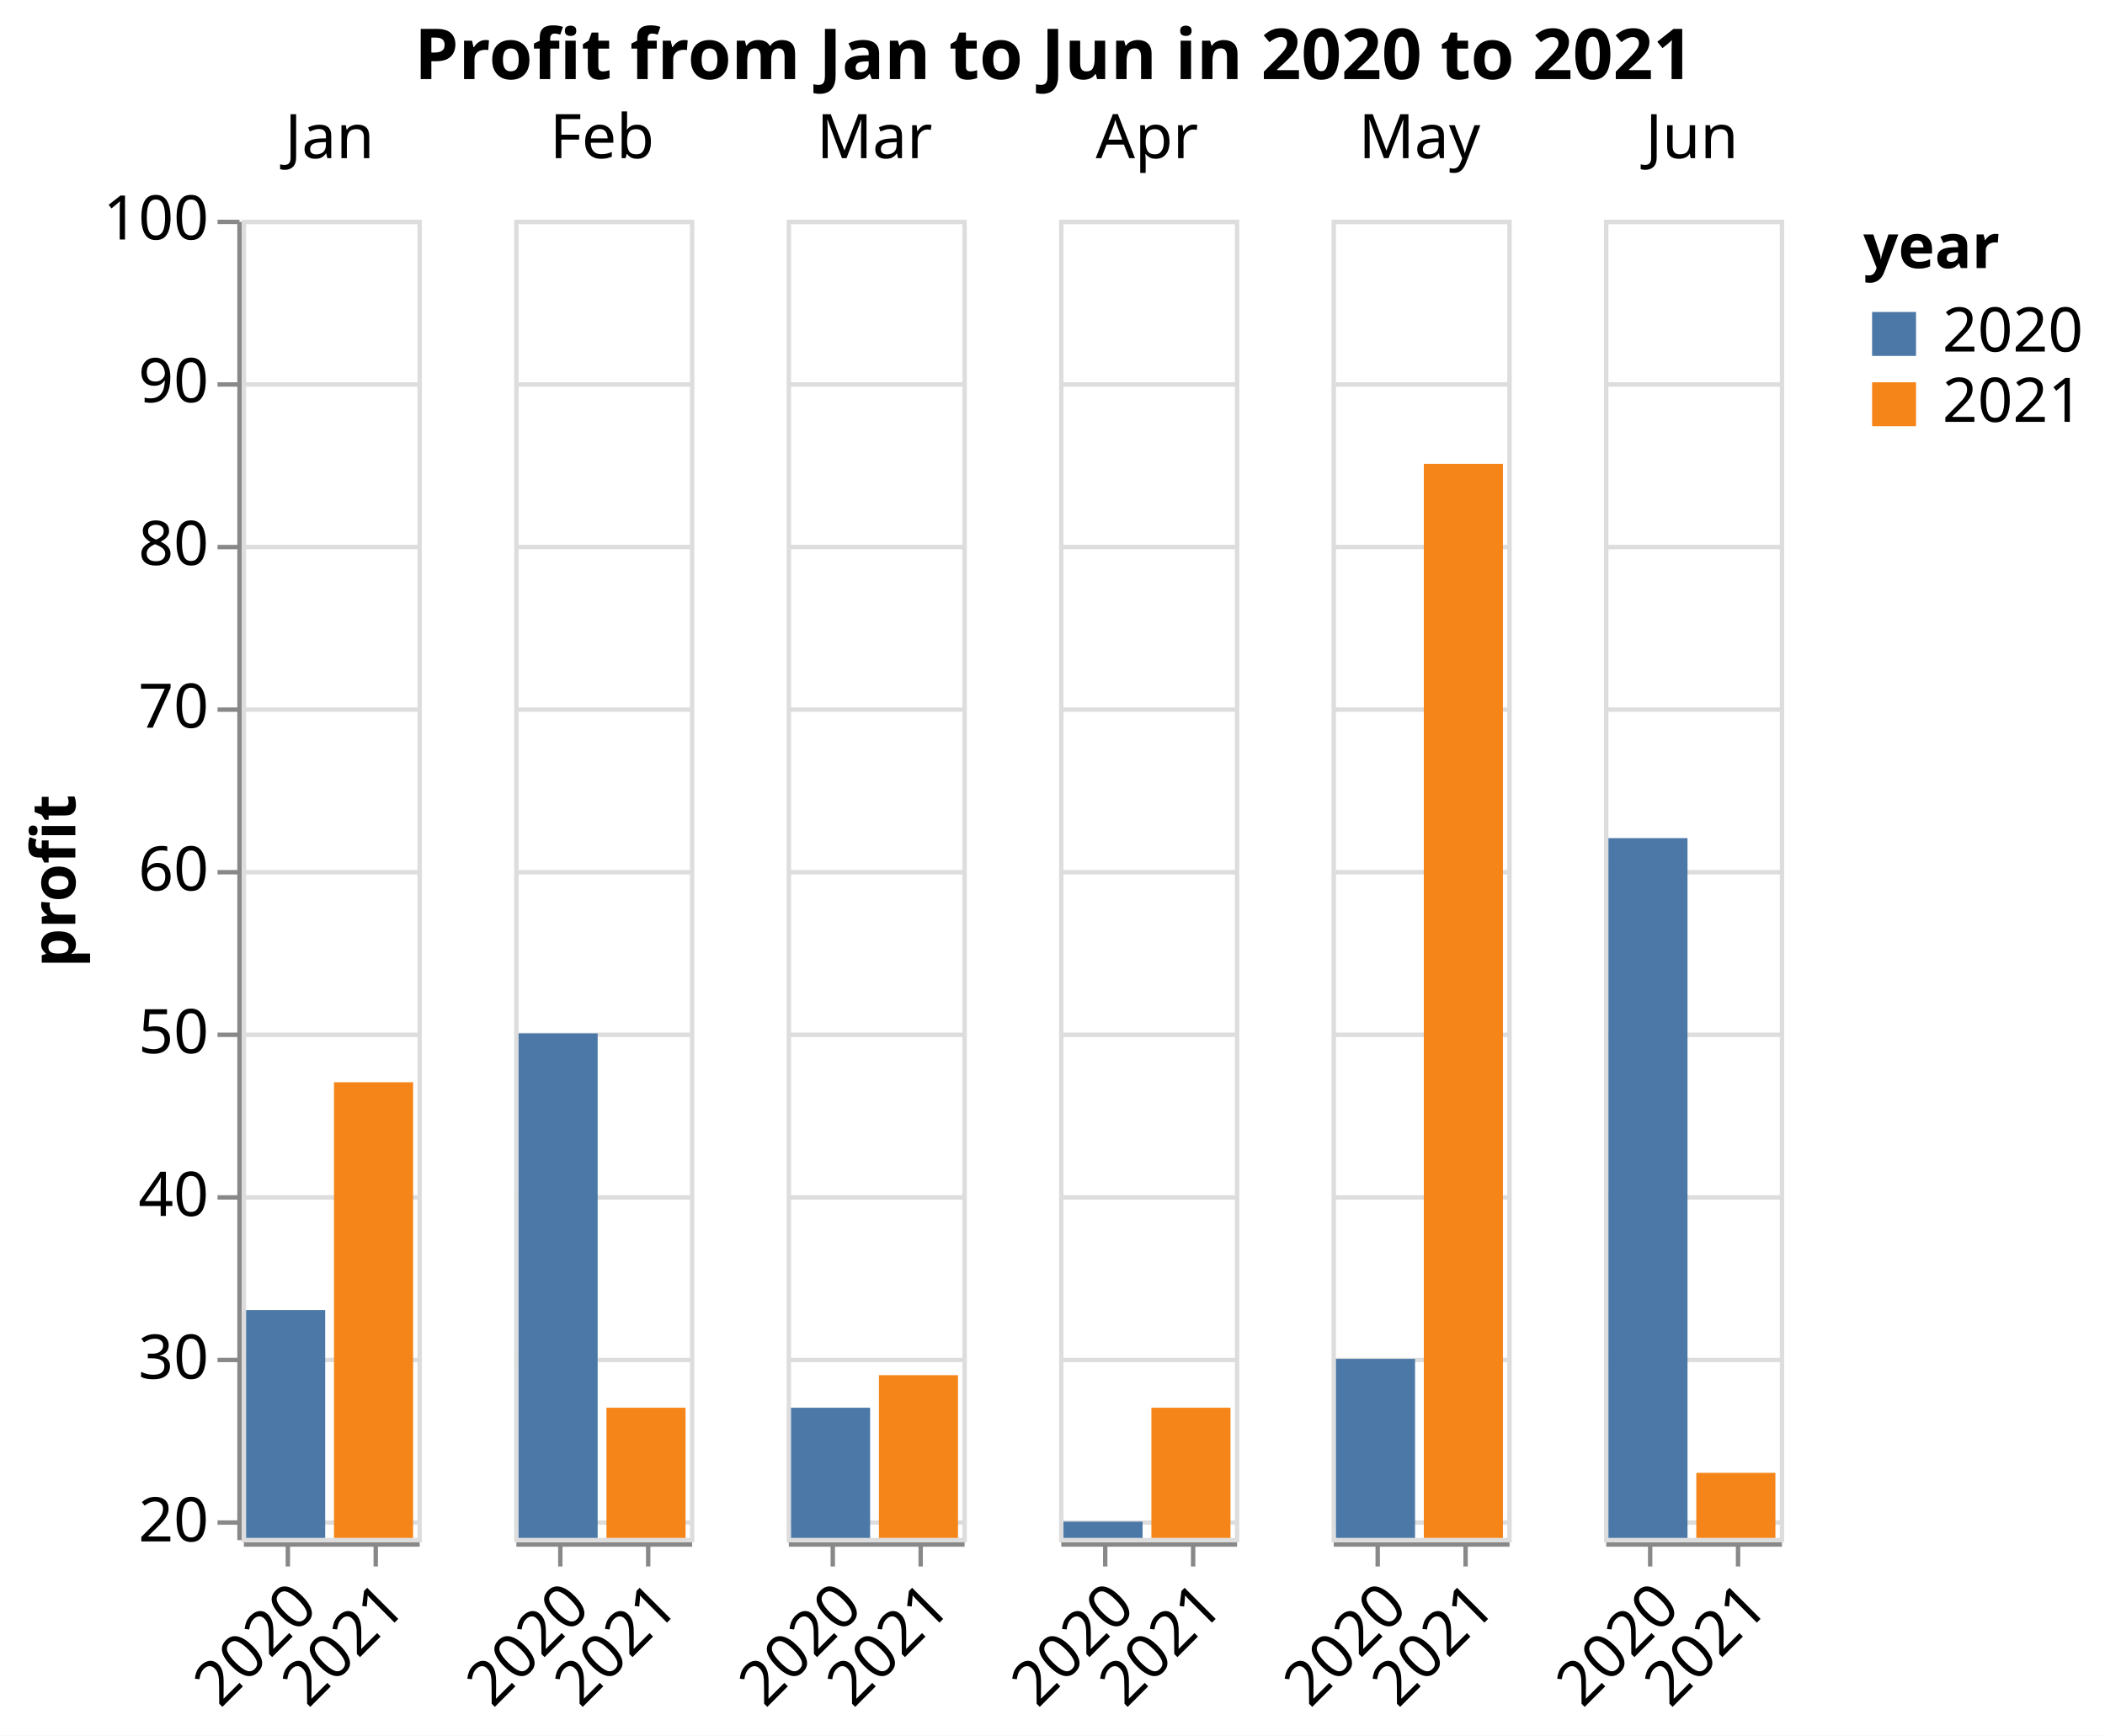
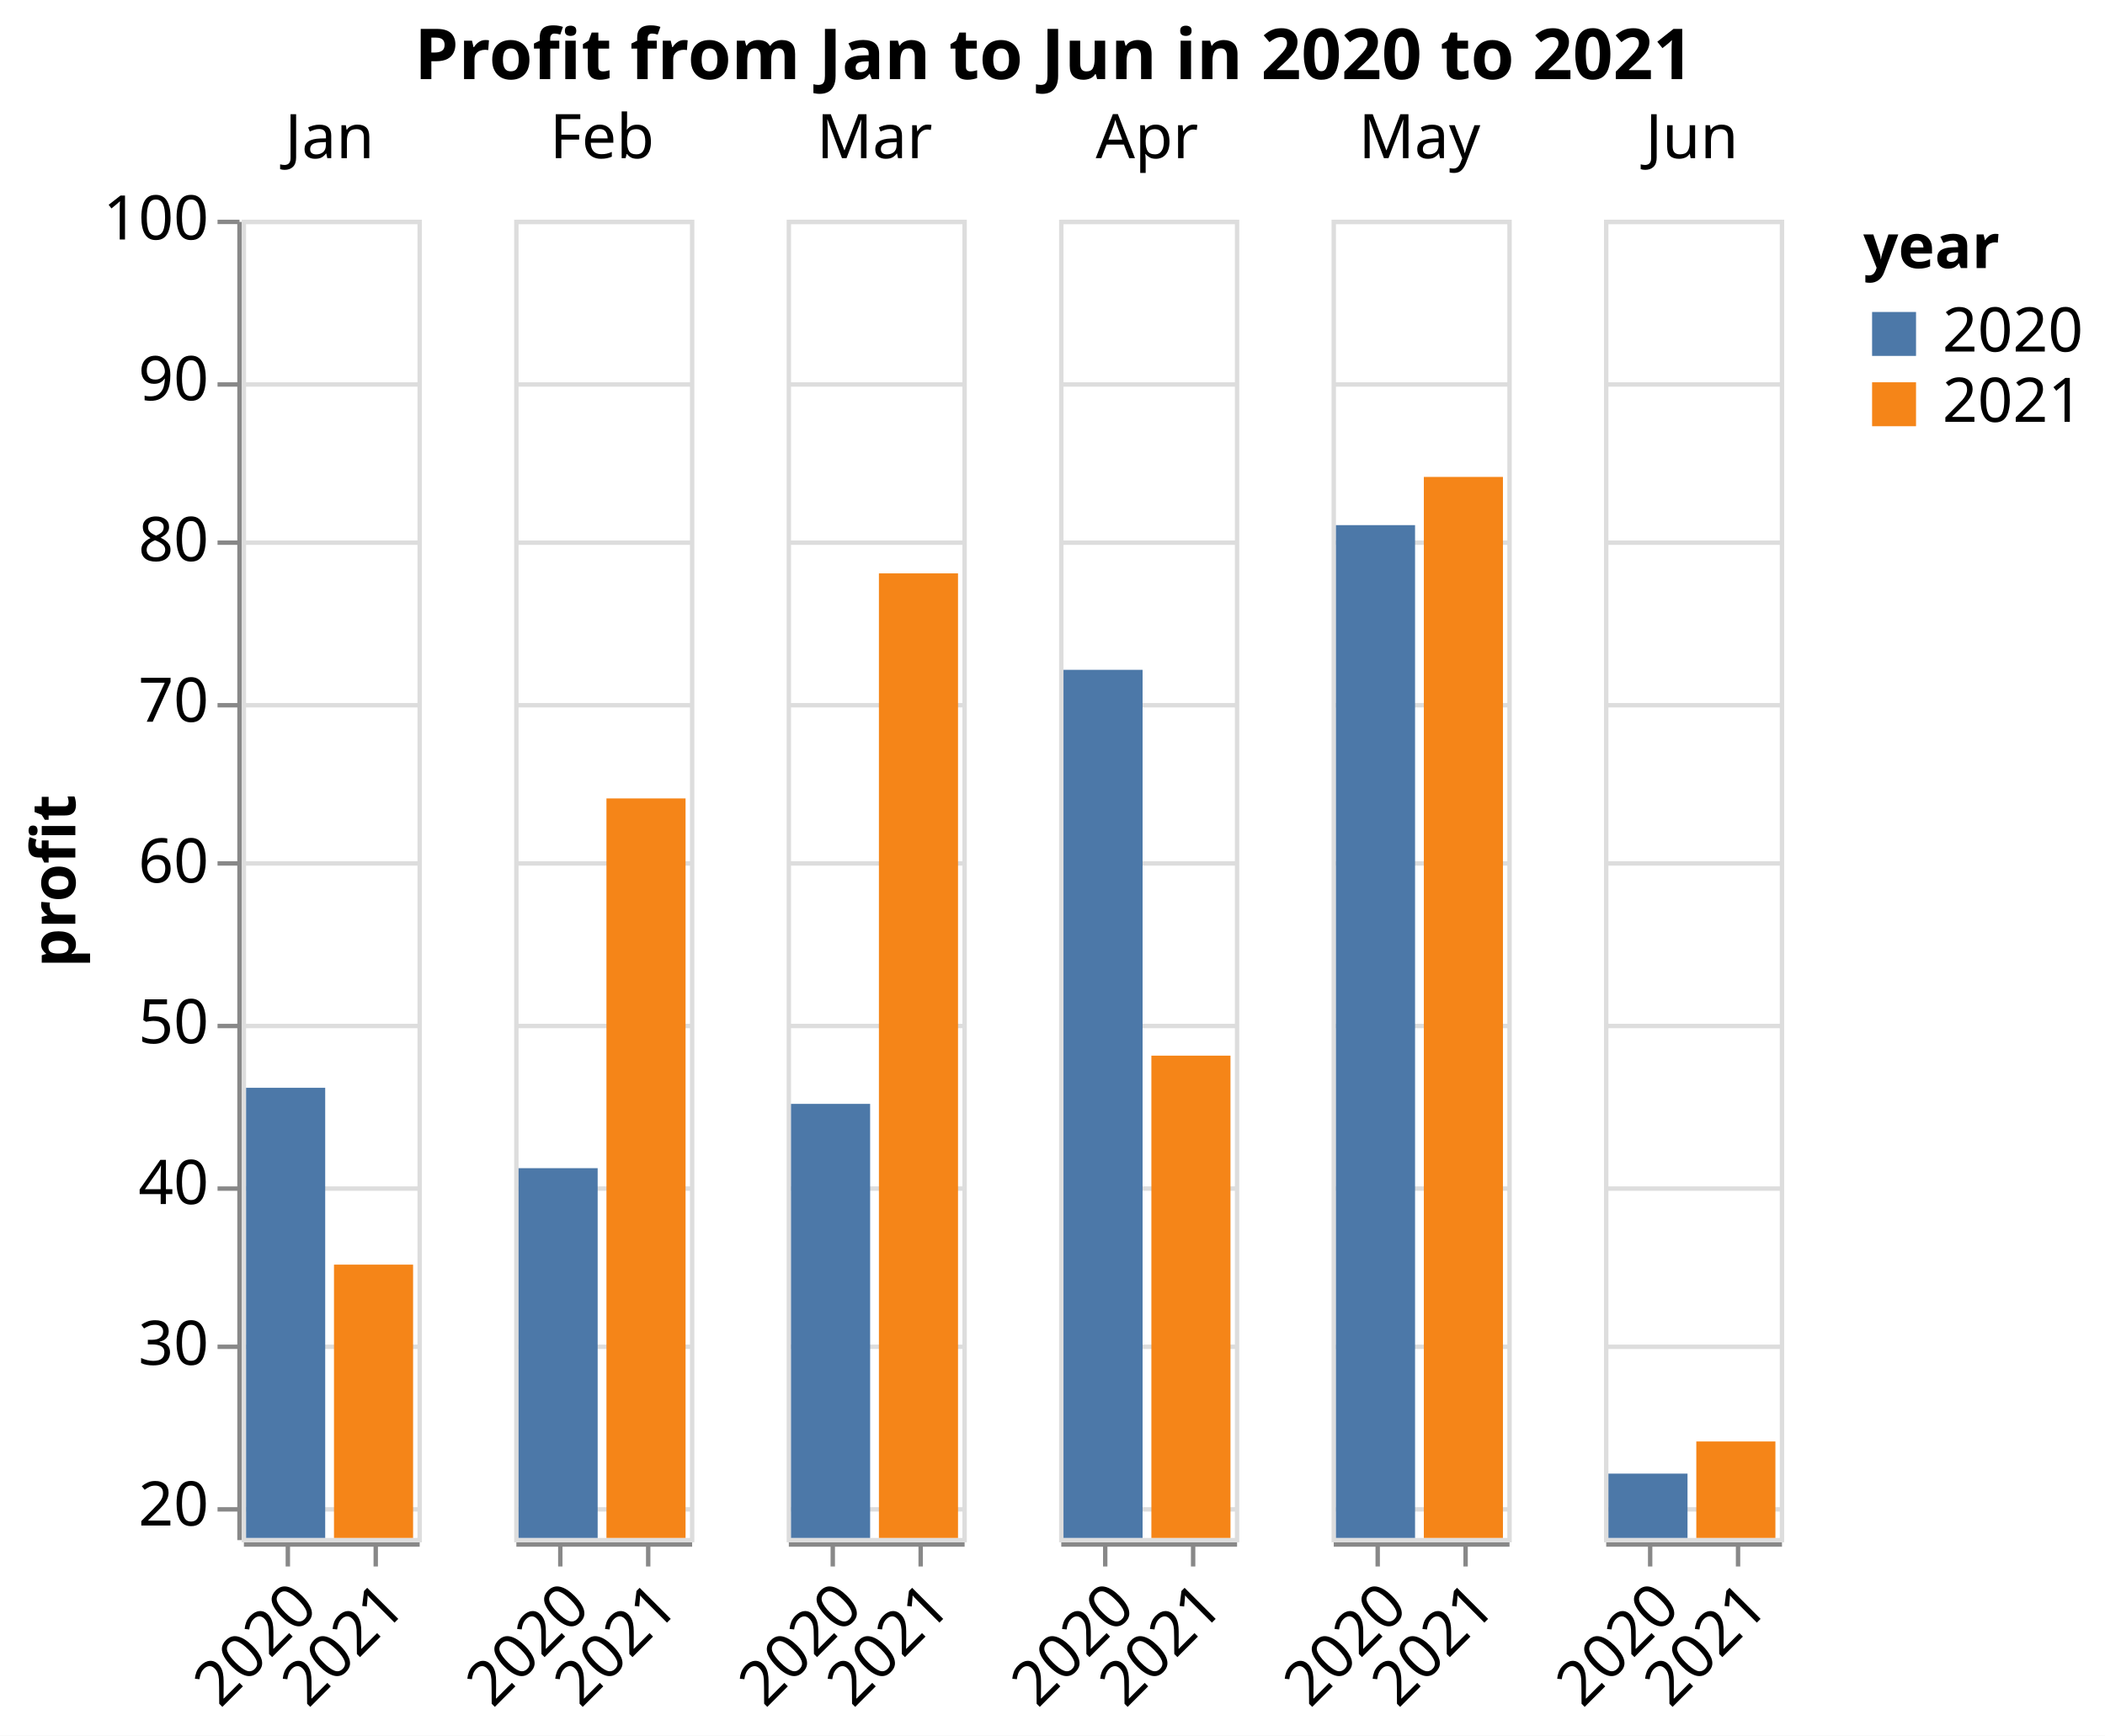
<svg xmlns="http://www.w3.org/2000/svg" version="1.1" class="marks" width="479" height="395" viewBox="0 0 479 395">
  <rect width="479" height="395" fill="white" />
  <g fill="none" stroke-miterlimit="10" transform="translate(55,50)">
    <g class="mark-group role-frame root" role="graphics-object" aria-roledescription="group mark container">
      <g transform="translate(0,0)">
        <path class="background" aria-hidden="true" d="M0,0h0v0h0Z" />
        <g>
          <g class="mark-group role-row-header row_header" role="graphics-object" aria-roledescription="group mark container">
            <g transform="translate(-1,0)">
              <path class="background" aria-hidden="true" d="M0,0h0v300h0Z" />
              <g>
-                 <g class="mark-group role-axis" role="graphics-symbol" aria-roledescription="axis" aria-label="Y-axis titled 'profit' for a linear scale with values from 19 to 100">
-                   <g transform="translate(0.5,0.5)">
-                     <path class="background" aria-hidden="true" d="M0,0h0v0h0Z" pointer-events="none" />
-                     <g>
-                       <g class="mark-rule role-axis-tick" pointer-events="none">
-                         <line transform="translate(0,296)" x2="-5" y2="0" stroke="#888" stroke-width="1" opacity="1" />
-                         <line transform="translate(0,259)" x2="-5" y2="0" stroke="#888" stroke-width="1" opacity="1" />
-                         <line transform="translate(0,222)" x2="-5" y2="0" stroke="#888" stroke-width="1" opacity="1" />
-                         <line transform="translate(0,185)" x2="-5" y2="0" stroke="#888" stroke-width="1" opacity="1" />
-                         <line transform="translate(0,148)" x2="-5" y2="0" stroke="#888" stroke-width="1" opacity="1" />
-                         <line transform="translate(0,111)" x2="-5" y2="0" stroke="#888" stroke-width="1" opacity="1" />
-                         <line transform="translate(0,74)" x2="-5" y2="0" stroke="#888" stroke-width="1" opacity="1" />
+                 <g class="mark-group role-axis" role="graphics-symbol" aria-roledescription="axis" aria-label="Y-axis titled 'profit' for a linear scale with values from 18 to 100">
+                   <g transform="translate(0.5,0.5)">
+                     <path class="background" aria-hidden="true" d="M0,0h0v0h0Z" pointer-events="none" />
+                     <g>
+                       <g class="mark-rule role-axis-tick" pointer-events="none">
+                         <line transform="translate(0,293)" x2="-5" y2="0" stroke="#888" stroke-width="1" opacity="1" />
+                         <line transform="translate(0,256)" x2="-5" y2="0" stroke="#888" stroke-width="1" opacity="1" />
+                         <line transform="translate(0,220)" x2="-5" y2="0" stroke="#888" stroke-width="1" opacity="1" />
+                         <line transform="translate(0,183)" x2="-5" y2="0" stroke="#888" stroke-width="1" opacity="1" />
+                         <line transform="translate(0,146)" x2="-5" y2="0" stroke="#888" stroke-width="1" opacity="1" />
+                         <line transform="translate(0,110)" x2="-5" y2="0" stroke="#888" stroke-width="1" opacity="1" />
+                         <line transform="translate(0,73)" x2="-5" y2="0" stroke="#888" stroke-width="1" opacity="1" />
                        <line transform="translate(0,37)" x2="-5" y2="0" stroke="#888" stroke-width="1" opacity="1" />
                        <line transform="translate(0,0)" x2="-5" y2="0" stroke="#888" stroke-width="1" opacity="1" />
                      </g>
                      <g class="mark-text role-axis-label" pointer-events="none">
-                         <text text-anchor="end" transform="translate(-7,300.2963)" font-family="sans-serif" font-size="14px" fill="#000" opacity="1">20</text>
-                         <text text-anchor="end" transform="translate(-7,263.2593)" font-family="sans-serif" font-size="14px" fill="#000" opacity="1">30</text>
-                         <text text-anchor="end" transform="translate(-7,226.2222)" font-family="sans-serif" font-size="14px" fill="#000" opacity="1">40</text>
-                         <text text-anchor="end" transform="translate(-7,189.1852)" font-family="sans-serif" font-size="14px" fill="#000" opacity="1">50</text>
-                         <text text-anchor="end" transform="translate(-7,152.1481)" font-family="sans-serif" font-size="14px" fill="#000" opacity="1">60</text>
-                         <text text-anchor="end" transform="translate(-7,115.1111)" font-family="sans-serif" font-size="14px" fill="#000" opacity="1">70</text>
-                         <text text-anchor="end" transform="translate(-7,78.07407)" font-family="sans-serif" font-size="14px" fill="#000" opacity="1">80</text>
-                         <text text-anchor="end" transform="translate(-7,41.03704)" font-family="sans-serif" font-size="14px" fill="#000" opacity="1">90</text>
+                         <text text-anchor="end" transform="translate(-7,296.6829)" font-family="sans-serif" font-size="14px" fill="#000" opacity="1">20</text>
+                         <text text-anchor="end" transform="translate(-7,260.0976)" font-family="sans-serif" font-size="14px" fill="#000" opacity="1">30</text>
+                         <text text-anchor="end" transform="translate(-7,223.5122)" font-family="sans-serif" font-size="14px" fill="#000" opacity="1">40</text>
+                         <text text-anchor="end" transform="translate(-7,186.9268)" font-family="sans-serif" font-size="14px" fill="#000" opacity="1">50</text>
+                         <text text-anchor="end" transform="translate(-7,150.3415)" font-family="sans-serif" font-size="14px" fill="#000" opacity="1">60</text>
+                         <text text-anchor="end" transform="translate(-7,113.7561)" font-family="sans-serif" font-size="14px" fill="#000" opacity="1">70</text>
+                         <text text-anchor="end" transform="translate(-7,77.17073)" font-family="sans-serif" font-size="14px" fill="#000" opacity="1">80</text>
+                         <text text-anchor="end" transform="translate(-7,40.58537)" font-family="sans-serif" font-size="14px" fill="#000" opacity="1">90</text>
                        <text text-anchor="end" transform="translate(-7,4)" font-family="sans-serif" font-size="14px" fill="#000" opacity="1">100</text>
                      </g>
                      <g class="mark-rule role-axis-domain" pointer-events="none">
                        <line transform="translate(0,300)" x2="0" y2="-300" stroke="#888" stroke-width="1" opacity="1" />
                      </g>
                      <g class="mark-text role-axis-title" pointer-events="none">
                        <text text-anchor="middle" transform="translate(-34.3584,150) rotate(-90) translate(0,-3)" font-family="sans-serif" font-size="14px" font-weight="bold" fill="#000" opacity="1">profit</text>
                      </g>
                    </g>
                    <path class="foreground" aria-hidden="true" d="" pointer-events="none" display="none" />
                  </g>
                </g>
              </g>
              <path class="foreground" aria-hidden="true" d="" display="none" />
            </g>
          </g>
          <g class="mark-group role-column-header column_header" role="graphics-object" aria-roledescription="group mark container">
            <g transform="translate(0,-1)">
              <path class="background" aria-hidden="true" d="M0,0h40v0h-40Z" />
              <g>
                <g class="mark-group role-title">
                  <g transform="translate(20,-24)">
                    <path class="background" aria-hidden="true" d="M0,0h0v0h0Z" pointer-events="none" />
                    <g>
                      <g class="mark-text role-title-text" role="graphics-symbol" aria-roledescription="title" aria-label="Title text 'Jan'" pointer-events="none">
                        <text text-anchor="middle" transform="translate(0,11)" font-family="sans-serif" font-size="14px" fill="#000" opacity="1">Jan</text>
                      </g>
                    </g>
                    <path class="foreground" aria-hidden="true" d="" pointer-events="none" display="none" />
                  </g>
                </g>
              </g>
              <path class="foreground" aria-hidden="true" d="" display="none" />
            </g>
            <g transform="translate(62,-1)">
              <path class="background" aria-hidden="true" d="M0,0h40v0h-40Z" />
              <g>
                <g class="mark-group role-title">
                  <g transform="translate(20,-24)">
                    <path class="background" aria-hidden="true" d="M0,0h0v0h0Z" pointer-events="none" />
                    <g>
                      <g class="mark-text role-title-text" role="graphics-symbol" aria-roledescription="title" aria-label="Title text 'Feb'" pointer-events="none">
                        <text text-anchor="middle" transform="translate(0,11)" font-family="sans-serif" font-size="14px" fill="#000" opacity="1">Feb</text>
                      </g>
                    </g>
                    <path class="foreground" aria-hidden="true" d="" pointer-events="none" display="none" />
                  </g>
                </g>
              </g>
              <path class="foreground" aria-hidden="true" d="" display="none" />
            </g>
            <g transform="translate(124,-1)">
              <path class="background" aria-hidden="true" d="M0,0h40v0h-40Z" />
              <g>
                <g class="mark-group role-title">
                  <g transform="translate(20,-24)">
                    <path class="background" aria-hidden="true" d="M0,0h0v0h0Z" pointer-events="none" />
                    <g>
                      <g class="mark-text role-title-text" role="graphics-symbol" aria-roledescription="title" aria-label="Title text 'Mar'" pointer-events="none">
                        <text text-anchor="middle" transform="translate(0,11)" font-family="sans-serif" font-size="14px" fill="#000" opacity="1">Mar</text>
                      </g>
                    </g>
                    <path class="foreground" aria-hidden="true" d="" pointer-events="none" display="none" />
                  </g>
                </g>
              </g>
              <path class="foreground" aria-hidden="true" d="" display="none" />
            </g>
            <g transform="translate(186,-1)">
              <path class="background" aria-hidden="true" d="M0,0h40v0h-40Z" />
              <g>
                <g class="mark-group role-title">
                  <g transform="translate(20,-24)">
                    <path class="background" aria-hidden="true" d="M0,0h0v0h0Z" pointer-events="none" />
                    <g>
                      <g class="mark-text role-title-text" role="graphics-symbol" aria-roledescription="title" aria-label="Title text 'Apr'" pointer-events="none">
                        <text text-anchor="middle" transform="translate(0,11)" font-family="sans-serif" font-size="14px" fill="#000" opacity="1">Apr</text>
                      </g>
                    </g>
                    <path class="foreground" aria-hidden="true" d="" pointer-events="none" display="none" />
                  </g>
                </g>
              </g>
              <path class="foreground" aria-hidden="true" d="" display="none" />
            </g>
            <g transform="translate(248,-1)">
              <path class="background" aria-hidden="true" d="M0,0h40v0h-40Z" />
              <g>
                <g class="mark-group role-title">
                  <g transform="translate(20,-24)">
                    <path class="background" aria-hidden="true" d="M0,0h0v0h0Z" pointer-events="none" />
                    <g>
                      <g class="mark-text role-title-text" role="graphics-symbol" aria-roledescription="title" aria-label="Title text 'May'" pointer-events="none">
                        <text text-anchor="middle" transform="translate(0,11)" font-family="sans-serif" font-size="14px" fill="#000" opacity="1">May</text>
                      </g>
                    </g>
                    <path class="foreground" aria-hidden="true" d="" pointer-events="none" display="none" />
                  </g>
                </g>
              </g>
              <path class="foreground" aria-hidden="true" d="" display="none" />
            </g>
            <g transform="translate(310,-1)">
              <path class="background" aria-hidden="true" d="M0,0h40v0h-40Z" />
              <g>
                <g class="mark-group role-title">
                  <g transform="translate(20,-24)">
                    <path class="background" aria-hidden="true" d="M0,0h0v0h0Z" pointer-events="none" />
                    <g>
                      <g class="mark-text role-title-text" role="graphics-symbol" aria-roledescription="title" aria-label="Title text 'Jun'" pointer-events="none">
                        <text text-anchor="middle" transform="translate(0,11)" font-family="sans-serif" font-size="14px" fill="#000" opacity="1">Jun</text>
                      </g>
                    </g>
                    <path class="foreground" aria-hidden="true" d="" pointer-events="none" display="none" />
                  </g>
                </g>
              </g>
              <path class="foreground" aria-hidden="true" d="" display="none" />
            </g>
          </g>
          <g class="mark-group role-column-footer column_footer" role="graphics-object" aria-roledescription="group mark container">
            <g transform="translate(0,301)">
              <path class="background" aria-hidden="true" d="M0,0h40v0h-40Z" />
              <g>
                <g class="mark-group role-axis" role="graphics-symbol" aria-roledescription="axis" aria-label="X-axis for a discrete scale with 2 values: 2020, 2021">
                  <g transform="translate(0.5,0.5)">
                    <path class="background" aria-hidden="true" d="M0,0h0v0h0Z" pointer-events="none" />
                    <g>
                      <g class="mark-rule role-axis-tick" pointer-events="none">
                        <line transform="translate(10,0)" x2="0" y2="5" stroke="#888" stroke-width="1" opacity="1" />
                        <line transform="translate(30,0)" x2="0" y2="5" stroke="#888" stroke-width="1" opacity="1" />
                      </g>
                      <g class="mark-text role-axis-label" pointer-events="none">
                        <text text-anchor="end" transform="translate(9.5,7) rotate(315) translate(0,11)" font-family="sans-serif" font-size="14px" fill="#000" opacity="1">2020</text>
                        <text text-anchor="end" transform="translate(29.5,7) rotate(315) translate(0,11)" font-family="sans-serif" font-size="14px" fill="#000" opacity="1">2021</text>
                      </g>
                      <g class="mark-rule role-axis-domain" pointer-events="none">
                        <line transform="translate(0,0)" x2="40" y2="0" stroke="#888" stroke-width="1" opacity="1" />
                      </g>
                    </g>
                    <path class="foreground" aria-hidden="true" d="" pointer-events="none" display="none" />
                  </g>
                </g>
              </g>
              <path class="foreground" aria-hidden="true" d="" display="none" />
            </g>
            <g transform="translate(62,301)">
              <path class="background" aria-hidden="true" d="M0,0h40v0h-40Z" />
              <g>
                <g class="mark-group role-axis" role="graphics-symbol" aria-roledescription="axis" aria-label="X-axis for a discrete scale with 2 values: 2020, 2021">
                  <g transform="translate(0.5,0.5)">
                    <path class="background" aria-hidden="true" d="M0,0h0v0h0Z" pointer-events="none" />
                    <g>
                      <g class="mark-rule role-axis-tick" pointer-events="none">
                        <line transform="translate(10,0)" x2="0" y2="5" stroke="#888" stroke-width="1" opacity="1" />
                        <line transform="translate(30,0)" x2="0" y2="5" stroke="#888" stroke-width="1" opacity="1" />
                      </g>
                      <g class="mark-text role-axis-label" pointer-events="none">
                        <text text-anchor="end" transform="translate(9.5,7) rotate(315) translate(0,11)" font-family="sans-serif" font-size="14px" fill="#000" opacity="1">2020</text>
                        <text text-anchor="end" transform="translate(29.5,7) rotate(315) translate(0,11)" font-family="sans-serif" font-size="14px" fill="#000" opacity="1">2021</text>
                      </g>
                      <g class="mark-rule role-axis-domain" pointer-events="none">
                        <line transform="translate(0,0)" x2="40" y2="0" stroke="#888" stroke-width="1" opacity="1" />
                      </g>
                    </g>
                    <path class="foreground" aria-hidden="true" d="" pointer-events="none" display="none" />
                  </g>
                </g>
              </g>
              <path class="foreground" aria-hidden="true" d="" display="none" />
            </g>
            <g transform="translate(124,301)">
              <path class="background" aria-hidden="true" d="M0,0h40v0h-40Z" />
              <g>
                <g class="mark-group role-axis" role="graphics-symbol" aria-roledescription="axis" aria-label="X-axis for a discrete scale with 2 values: 2020, 2021">
                  <g transform="translate(0.5,0.5)">
                    <path class="background" aria-hidden="true" d="M0,0h0v0h0Z" pointer-events="none" />
                    <g>
                      <g class="mark-rule role-axis-tick" pointer-events="none">
                        <line transform="translate(10,0)" x2="0" y2="5" stroke="#888" stroke-width="1" opacity="1" />
                        <line transform="translate(30,0)" x2="0" y2="5" stroke="#888" stroke-width="1" opacity="1" />
                      </g>
                      <g class="mark-text role-axis-label" pointer-events="none">
                        <text text-anchor="end" transform="translate(9.5,7) rotate(315) translate(0,11)" font-family="sans-serif" font-size="14px" fill="#000" opacity="1">2020</text>
                        <text text-anchor="end" transform="translate(29.5,7) rotate(315) translate(0,11)" font-family="sans-serif" font-size="14px" fill="#000" opacity="1">2021</text>
                      </g>
                      <g class="mark-rule role-axis-domain" pointer-events="none">
                        <line transform="translate(0,0)" x2="40" y2="0" stroke="#888" stroke-width="1" opacity="1" />
                      </g>
                    </g>
                    <path class="foreground" aria-hidden="true" d="" pointer-events="none" display="none" />
                  </g>
                </g>
              </g>
              <path class="foreground" aria-hidden="true" d="" display="none" />
            </g>
            <g transform="translate(186,301)">
              <path class="background" aria-hidden="true" d="M0,0h40v0h-40Z" />
              <g>
                <g class="mark-group role-axis" role="graphics-symbol" aria-roledescription="axis" aria-label="X-axis for a discrete scale with 2 values: 2020, 2021">
                  <g transform="translate(0.5,0.5)">
                    <path class="background" aria-hidden="true" d="M0,0h0v0h0Z" pointer-events="none" />
                    <g>
                      <g class="mark-rule role-axis-tick" pointer-events="none">
                        <line transform="translate(10,0)" x2="0" y2="5" stroke="#888" stroke-width="1" opacity="1" />
                        <line transform="translate(30,0)" x2="0" y2="5" stroke="#888" stroke-width="1" opacity="1" />
                      </g>
                      <g class="mark-text role-axis-label" pointer-events="none">
                        <text text-anchor="end" transform="translate(9.5,7) rotate(315) translate(0,11)" font-family="sans-serif" font-size="14px" fill="#000" opacity="1">2020</text>
                        <text text-anchor="end" transform="translate(29.5,7) rotate(315) translate(0,11)" font-family="sans-serif" font-size="14px" fill="#000" opacity="1">2021</text>
                      </g>
                      <g class="mark-rule role-axis-domain" pointer-events="none">
                        <line transform="translate(0,0)" x2="40" y2="0" stroke="#888" stroke-width="1" opacity="1" />
                      </g>
                    </g>
                    <path class="foreground" aria-hidden="true" d="" pointer-events="none" display="none" />
                  </g>
                </g>
              </g>
              <path class="foreground" aria-hidden="true" d="" display="none" />
            </g>
            <g transform="translate(248,301)">
              <path class="background" aria-hidden="true" d="M0,0h40v0h-40Z" />
              <g>
                <g class="mark-group role-axis" role="graphics-symbol" aria-roledescription="axis" aria-label="X-axis for a discrete scale with 2 values: 2020, 2021">
                  <g transform="translate(0.5,0.5)">
                    <path class="background" aria-hidden="true" d="M0,0h0v0h0Z" pointer-events="none" />
                    <g>
                      <g class="mark-rule role-axis-tick" pointer-events="none">
                        <line transform="translate(10,0)" x2="0" y2="5" stroke="#888" stroke-width="1" opacity="1" />
                        <line transform="translate(30,0)" x2="0" y2="5" stroke="#888" stroke-width="1" opacity="1" />
                      </g>
                      <g class="mark-text role-axis-label" pointer-events="none">
                        <text text-anchor="end" transform="translate(9.5,7) rotate(315) translate(0,11)" font-family="sans-serif" font-size="14px" fill="#000" opacity="1">2020</text>
                        <text text-anchor="end" transform="translate(29.5,7) rotate(315) translate(0,11)" font-family="sans-serif" font-size="14px" fill="#000" opacity="1">2021</text>
                      </g>
                      <g class="mark-rule role-axis-domain" pointer-events="none">
                        <line transform="translate(0,0)" x2="40" y2="0" stroke="#888" stroke-width="1" opacity="1" />
                      </g>
                    </g>
                    <path class="foreground" aria-hidden="true" d="" pointer-events="none" display="none" />
                  </g>
                </g>
              </g>
              <path class="foreground" aria-hidden="true" d="" display="none" />
            </g>
            <g transform="translate(310,301)">
              <path class="background" aria-hidden="true" d="M0,0h40v0h-40Z" />
              <g>
                <g class="mark-group role-axis" role="graphics-symbol" aria-roledescription="axis" aria-label="X-axis for a discrete scale with 2 values: 2020, 2021">
                  <g transform="translate(0.5,0.5)">
                    <path class="background" aria-hidden="true" d="M0,0h0v0h0Z" pointer-events="none" />
                    <g>
                      <g class="mark-rule role-axis-tick" pointer-events="none">
                        <line transform="translate(10,0)" x2="0" y2="5" stroke="#888" stroke-width="1" opacity="1" />
                        <line transform="translate(30,0)" x2="0" y2="5" stroke="#888" stroke-width="1" opacity="1" />
                      </g>
                      <g class="mark-text role-axis-label" pointer-events="none">
                        <text text-anchor="end" transform="translate(9.5,7) rotate(315) translate(0,11)" font-family="sans-serif" font-size="14px" fill="#000" opacity="1">2020</text>
                        <text text-anchor="end" transform="translate(29.5,7) rotate(315) translate(0,11)" font-family="sans-serif" font-size="14px" fill="#000" opacity="1">2021</text>
                      </g>
                      <g class="mark-rule role-axis-domain" pointer-events="none">
                        <line transform="translate(0,0)" x2="40" y2="0" stroke="#888" stroke-width="1" opacity="1" />
                      </g>
                    </g>
                    <path class="foreground" aria-hidden="true" d="" pointer-events="none" display="none" />
                  </g>
                </g>
              </g>
              <path class="foreground" aria-hidden="true" d="" display="none" />
            </g>
          </g>
          <g class="mark-group role-scope cell" role="graphics-object" aria-roledescription="group mark container">
            <g transform="translate(0,0)">
              <path class="background" aria-hidden="true" d="M0.5,0.5h40v300h-40Z" stroke="#ddd" />
              <g>
                <g class="mark-group role-axis" aria-hidden="true">
                  <g transform="translate(0.5,0.5)">
                    <path class="background" aria-hidden="true" d="M0,0h0v0h0Z" pointer-events="none" />
                    <g>
                      <g class="mark-rule role-axis-grid" pointer-events="none">
-                         <line transform="translate(0,296)" x2="40" y2="0" stroke="#ddd" stroke-width="1" opacity="1" />
-                         <line transform="translate(0,259)" x2="40" y2="0" stroke="#ddd" stroke-width="1" opacity="1" />
-                         <line transform="translate(0,222)" x2="40" y2="0" stroke="#ddd" stroke-width="1" opacity="1" />
-                         <line transform="translate(0,185)" x2="40" y2="0" stroke="#ddd" stroke-width="1" opacity="1" />
-                         <line transform="translate(0,148)" x2="40" y2="0" stroke="#ddd" stroke-width="1" opacity="1" />
-                         <line transform="translate(0,111)" x2="40" y2="0" stroke="#ddd" stroke-width="1" opacity="1" />
-                         <line transform="translate(0,74)" x2="40" y2="0" stroke="#ddd" stroke-width="1" opacity="1" />
+                         <line transform="translate(0,293)" x2="40" y2="0" stroke="#ddd" stroke-width="1" opacity="1" />
+                         <line transform="translate(0,256)" x2="40" y2="0" stroke="#ddd" stroke-width="1" opacity="1" />
+                         <line transform="translate(0,220)" x2="40" y2="0" stroke="#ddd" stroke-width="1" opacity="1" />
+                         <line transform="translate(0,183)" x2="40" y2="0" stroke="#ddd" stroke-width="1" opacity="1" />
+                         <line transform="translate(0,146)" x2="40" y2="0" stroke="#ddd" stroke-width="1" opacity="1" />
+                         <line transform="translate(0,110)" x2="40" y2="0" stroke="#ddd" stroke-width="1" opacity="1" />
+                         <line transform="translate(0,73)" x2="40" y2="0" stroke="#ddd" stroke-width="1" opacity="1" />
                        <line transform="translate(0,37)" x2="40" y2="0" stroke="#ddd" stroke-width="1" opacity="1" />
                        <line transform="translate(0,0)" x2="40" y2="0" stroke="#ddd" stroke-width="1" opacity="1" />
                      </g>
                    </g>
                    <path class="foreground" aria-hidden="true" d="" pointer-events="none" display="none" />
                  </g>
                </g>
                <g class="mark-rect role-mark child_marks" role="graphics-object" aria-roledescription="rect mark container">
-                   <path aria-label="year: 2020; profit: 33" role="graphics-symbol" aria-roledescription="bar" d="M1,248.148h18v51.852h-18Z" fill="#4c78a8" />
-                   <path aria-label="year: 2021; profit: 47" role="graphics-symbol" aria-roledescription="bar" d="M21,196.296h18v103.704h-18Z" fill="#f58518" />
+                   <path aria-label="year: 2020; profit: 46" role="graphics-symbol" aria-roledescription="bar" d="M1,197.561h18v102.439h-18Z" fill="#4c78a8" />
+                   <path aria-label="year: 2021; profit: 35" role="graphics-symbol" aria-roledescription="bar" d="M21,237.805h18v62.195h-18Z" fill="#f58518" />
                </g>
              </g>
              <path class="foreground" aria-hidden="true" d="" display="none" />
            </g>
            <g transform="translate(62,0)">
              <path class="background" aria-hidden="true" d="M0.5,0.5h40v300h-40Z" stroke="#ddd" />
              <g>
                <g class="mark-group role-axis" aria-hidden="true">
                  <g transform="translate(0.5,0.5)">
                    <path class="background" aria-hidden="true" d="M0,0h0v0h0Z" pointer-events="none" />
                    <g>
                      <g class="mark-rule role-axis-grid" pointer-events="none">
-                         <line transform="translate(0,296)" x2="40" y2="0" stroke="#ddd" stroke-width="1" opacity="1" />
-                         <line transform="translate(0,259)" x2="40" y2="0" stroke="#ddd" stroke-width="1" opacity="1" />
-                         <line transform="translate(0,222)" x2="40" y2="0" stroke="#ddd" stroke-width="1" opacity="1" />
-                         <line transform="translate(0,185)" x2="40" y2="0" stroke="#ddd" stroke-width="1" opacity="1" />
-                         <line transform="translate(0,148)" x2="40" y2="0" stroke="#ddd" stroke-width="1" opacity="1" />
-                         <line transform="translate(0,111)" x2="40" y2="0" stroke="#ddd" stroke-width="1" opacity="1" />
-                         <line transform="translate(0,74)" x2="40" y2="0" stroke="#ddd" stroke-width="1" opacity="1" />
+                         <line transform="translate(0,293)" x2="40" y2="0" stroke="#ddd" stroke-width="1" opacity="1" />
+                         <line transform="translate(0,256)" x2="40" y2="0" stroke="#ddd" stroke-width="1" opacity="1" />
+                         <line transform="translate(0,220)" x2="40" y2="0" stroke="#ddd" stroke-width="1" opacity="1" />
+                         <line transform="translate(0,183)" x2="40" y2="0" stroke="#ddd" stroke-width="1" opacity="1" />
+                         <line transform="translate(0,146)" x2="40" y2="0" stroke="#ddd" stroke-width="1" opacity="1" />
+                         <line transform="translate(0,110)" x2="40" y2="0" stroke="#ddd" stroke-width="1" opacity="1" />
+                         <line transform="translate(0,73)" x2="40" y2="0" stroke="#ddd" stroke-width="1" opacity="1" />
                        <line transform="translate(0,37)" x2="40" y2="0" stroke="#ddd" stroke-width="1" opacity="1" />
                        <line transform="translate(0,0)" x2="40" y2="0" stroke="#ddd" stroke-width="1" opacity="1" />
                      </g>
                    </g>
                    <path class="foreground" aria-hidden="true" d="" pointer-events="none" display="none" />
                  </g>
                </g>
                <g class="mark-rect role-mark child_marks" role="graphics-object" aria-roledescription="rect mark container">
-                   <path aria-label="year: 2020; profit: 50" role="graphics-symbol" aria-roledescription="bar" d="M1,185.185h18v114.815h-18Z" fill="#4c78a8" />
-                   <path aria-label="year: 2021; profit: 27" role="graphics-symbol" aria-roledescription="bar" d="M21,270.37h18v29.63h-18Z" fill="#f58518" />
+                   <path aria-label="year: 2020; profit: 41" role="graphics-symbol" aria-roledescription="bar" d="M1,215.854h18v84.146h-18Z" fill="#4c78a8" />
+                   <path aria-label="year: 2021; profit: 64" role="graphics-symbol" aria-roledescription="bar" d="M21,131.707h18v168.293h-18Z" fill="#f58518" />
                </g>
              </g>
              <path class="foreground" aria-hidden="true" d="" display="none" />
            </g>
            <g transform="translate(124,0)">
              <path class="background" aria-hidden="true" d="M0.5,0.5h40v300h-40Z" stroke="#ddd" />
              <g>
                <g class="mark-group role-axis" aria-hidden="true">
                  <g transform="translate(0.5,0.5)">
                    <path class="background" aria-hidden="true" d="M0,0h0v0h0Z" pointer-events="none" />
                    <g>
                      <g class="mark-rule role-axis-grid" pointer-events="none">
-                         <line transform="translate(0,296)" x2="40" y2="0" stroke="#ddd" stroke-width="1" opacity="1" />
-                         <line transform="translate(0,259)" x2="40" y2="0" stroke="#ddd" stroke-width="1" opacity="1" />
-                         <line transform="translate(0,222)" x2="40" y2="0" stroke="#ddd" stroke-width="1" opacity="1" />
-                         <line transform="translate(0,185)" x2="40" y2="0" stroke="#ddd" stroke-width="1" opacity="1" />
-                         <line transform="translate(0,148)" x2="40" y2="0" stroke="#ddd" stroke-width="1" opacity="1" />
-                         <line transform="translate(0,111)" x2="40" y2="0" stroke="#ddd" stroke-width="1" opacity="1" />
-                         <line transform="translate(0,74)" x2="40" y2="0" stroke="#ddd" stroke-width="1" opacity="1" />
+                         <line transform="translate(0,293)" x2="40" y2="0" stroke="#ddd" stroke-width="1" opacity="1" />
+                         <line transform="translate(0,256)" x2="40" y2="0" stroke="#ddd" stroke-width="1" opacity="1" />
+                         <line transform="translate(0,220)" x2="40" y2="0" stroke="#ddd" stroke-width="1" opacity="1" />
+                         <line transform="translate(0,183)" x2="40" y2="0" stroke="#ddd" stroke-width="1" opacity="1" />
+                         <line transform="translate(0,146)" x2="40" y2="0" stroke="#ddd" stroke-width="1" opacity="1" />
+                         <line transform="translate(0,110)" x2="40" y2="0" stroke="#ddd" stroke-width="1" opacity="1" />
+                         <line transform="translate(0,73)" x2="40" y2="0" stroke="#ddd" stroke-width="1" opacity="1" />
                        <line transform="translate(0,37)" x2="40" y2="0" stroke="#ddd" stroke-width="1" opacity="1" />
                        <line transform="translate(0,0)" x2="40" y2="0" stroke="#ddd" stroke-width="1" opacity="1" />
                      </g>
                    </g>
                    <path class="foreground" aria-hidden="true" d="" pointer-events="none" display="none" />
                  </g>
                </g>
                <g class="mark-rect role-mark child_marks" role="graphics-object" aria-roledescription="rect mark container">
-                   <path aria-label="year: 2020; profit: 27" role="graphics-symbol" aria-roledescription="bar" d="M1,270.37h18v29.63h-18Z" fill="#4c78a8" />
-                   <path aria-label="year: 2021; profit: 29" role="graphics-symbol" aria-roledescription="bar" d="M21,262.963h18v37.037h-18Z" fill="#f58518" />
+                   <path aria-label="year: 2020; profit: 45" role="graphics-symbol" aria-roledescription="bar" d="M1,201.22h18v98.78h-18Z" fill="#4c78a8" />
+                   <path aria-label="year: 2021; profit: 78" role="graphics-symbol" aria-roledescription="bar" d="M21,80.488h18v219.512h-18Z" fill="#f58518" />
                </g>
              </g>
              <path class="foreground" aria-hidden="true" d="" display="none" />
            </g>
            <g transform="translate(186,0)">
              <path class="background" aria-hidden="true" d="M0.5,0.5h40v300h-40Z" stroke="#ddd" />
              <g>
                <g class="mark-group role-axis" aria-hidden="true">
                  <g transform="translate(0.5,0.5)">
                    <path class="background" aria-hidden="true" d="M0,0h0v0h0Z" pointer-events="none" />
                    <g>
                      <g class="mark-rule role-axis-grid" pointer-events="none">
-                         <line transform="translate(0,296)" x2="40" y2="0" stroke="#ddd" stroke-width="1" opacity="1" />
-                         <line transform="translate(0,259)" x2="40" y2="0" stroke="#ddd" stroke-width="1" opacity="1" />
-                         <line transform="translate(0,222)" x2="40" y2="0" stroke="#ddd" stroke-width="1" opacity="1" />
-                         <line transform="translate(0,185)" x2="40" y2="0" stroke="#ddd" stroke-width="1" opacity="1" />
-                         <line transform="translate(0,148)" x2="40" y2="0" stroke="#ddd" stroke-width="1" opacity="1" />
-                         <line transform="translate(0,111)" x2="40" y2="0" stroke="#ddd" stroke-width="1" opacity="1" />
-                         <line transform="translate(0,74)" x2="40" y2="0" stroke="#ddd" stroke-width="1" opacity="1" />
+                         <line transform="translate(0,293)" x2="40" y2="0" stroke="#ddd" stroke-width="1" opacity="1" />
+                         <line transform="translate(0,256)" x2="40" y2="0" stroke="#ddd" stroke-width="1" opacity="1" />
+                         <line transform="translate(0,220)" x2="40" y2="0" stroke="#ddd" stroke-width="1" opacity="1" />
+                         <line transform="translate(0,183)" x2="40" y2="0" stroke="#ddd" stroke-width="1" opacity="1" />
+                         <line transform="translate(0,146)" x2="40" y2="0" stroke="#ddd" stroke-width="1" opacity="1" />
+                         <line transform="translate(0,110)" x2="40" y2="0" stroke="#ddd" stroke-width="1" opacity="1" />
+                         <line transform="translate(0,73)" x2="40" y2="0" stroke="#ddd" stroke-width="1" opacity="1" />
                        <line transform="translate(0,37)" x2="40" y2="0" stroke="#ddd" stroke-width="1" opacity="1" />
                        <line transform="translate(0,0)" x2="40" y2="0" stroke="#ddd" stroke-width="1" opacity="1" />
                      </g>
                    </g>
                    <path class="foreground" aria-hidden="true" d="" pointer-events="none" display="none" />
                  </g>
                </g>
                <g class="mark-rect role-mark child_marks" role="graphics-object" aria-roledescription="rect mark container">
-                   <path aria-label="year: 2020; profit: 20" role="graphics-symbol" aria-roledescription="bar" d="M1,296.296h18v3.704h-18Z" fill="#4c78a8" />
-                   <path aria-label="year: 2021; profit: 27" role="graphics-symbol" aria-roledescription="bar" d="M21,270.37h18v29.63h-18Z" fill="#f58518" />
+                   <path aria-label="year: 2020; profit: 72" role="graphics-symbol" aria-roledescription="bar" d="M1,102.439h18v197.561h-18Z" fill="#4c78a8" />
+                   <path aria-label="year: 2021; profit: 48" role="graphics-symbol" aria-roledescription="bar" d="M21,190.244h18v109.756h-18Z" fill="#f58518" />
                </g>
              </g>
              <path class="foreground" aria-hidden="true" d="" display="none" />
            </g>
            <g transform="translate(248,0)">
              <path class="background" aria-hidden="true" d="M0.5,0.5h40v300h-40Z" stroke="#ddd" />
              <g>
                <g class="mark-group role-axis" aria-hidden="true">
                  <g transform="translate(0.5,0.5)">
                    <path class="background" aria-hidden="true" d="M0,0h0v0h0Z" pointer-events="none" />
                    <g>
                      <g class="mark-rule role-axis-grid" pointer-events="none">
-                         <line transform="translate(0,296)" x2="40" y2="0" stroke="#ddd" stroke-width="1" opacity="1" />
-                         <line transform="translate(0,259)" x2="40" y2="0" stroke="#ddd" stroke-width="1" opacity="1" />
-                         <line transform="translate(0,222)" x2="40" y2="0" stroke="#ddd" stroke-width="1" opacity="1" />
-                         <line transform="translate(0,185)" x2="40" y2="0" stroke="#ddd" stroke-width="1" opacity="1" />
-                         <line transform="translate(0,148)" x2="40" y2="0" stroke="#ddd" stroke-width="1" opacity="1" />
-                         <line transform="translate(0,111)" x2="40" y2="0" stroke="#ddd" stroke-width="1" opacity="1" />
-                         <line transform="translate(0,74)" x2="40" y2="0" stroke="#ddd" stroke-width="1" opacity="1" />
+                         <line transform="translate(0,293)" x2="40" y2="0" stroke="#ddd" stroke-width="1" opacity="1" />
+                         <line transform="translate(0,256)" x2="40" y2="0" stroke="#ddd" stroke-width="1" opacity="1" />
+                         <line transform="translate(0,220)" x2="40" y2="0" stroke="#ddd" stroke-width="1" opacity="1" />
+                         <line transform="translate(0,183)" x2="40" y2="0" stroke="#ddd" stroke-width="1" opacity="1" />
+                         <line transform="translate(0,146)" x2="40" y2="0" stroke="#ddd" stroke-width="1" opacity="1" />
+                         <line transform="translate(0,110)" x2="40" y2="0" stroke="#ddd" stroke-width="1" opacity="1" />
+                         <line transform="translate(0,73)" x2="40" y2="0" stroke="#ddd" stroke-width="1" opacity="1" />
                        <line transform="translate(0,37)" x2="40" y2="0" stroke="#ddd" stroke-width="1" opacity="1" />
                        <line transform="translate(0,0)" x2="40" y2="0" stroke="#ddd" stroke-width="1" opacity="1" />
                      </g>
                    </g>
                    <path class="foreground" aria-hidden="true" d="" pointer-events="none" display="none" />
                  </g>
                </g>
                <g class="mark-rect role-mark child_marks" role="graphics-object" aria-roledescription="rect mark container">
-                   <path aria-label="year: 2020; profit: 30" role="graphics-symbol" aria-roledescription="bar" d="M1,259.259h18v40.741h-18Z" fill="#4c78a8" />
-                   <path aria-label="year: 2021; profit: 85" role="graphics-symbol" aria-roledescription="bar" d="M21,55.556h18v244.444h-18Z" fill="#f58518" />
+                   <path aria-label="year: 2020; profit: 81" role="graphics-symbol" aria-roledescription="bar" d="M1,69.512h18v230.488h-18Z" fill="#4c78a8" />
+                   <path aria-label="year: 2021; profit: 84" role="graphics-symbol" aria-roledescription="bar" d="M21,58.537h18v241.463h-18Z" fill="#f58518" />
                </g>
              </g>
              <path class="foreground" aria-hidden="true" d="" display="none" />
            </g>
            <g transform="translate(310,0)">
              <path class="background" aria-hidden="true" d="M0.5,0.5h40v300h-40Z" stroke="#ddd" />
              <g>
                <g class="mark-group role-axis" aria-hidden="true">
                  <g transform="translate(0.5,0.5)">
                    <path class="background" aria-hidden="true" d="M0,0h0v0h0Z" pointer-events="none" />
                    <g>
                      <g class="mark-rule role-axis-grid" pointer-events="none">
-                         <line transform="translate(0,296)" x2="40" y2="0" stroke="#ddd" stroke-width="1" opacity="1" />
-                         <line transform="translate(0,259)" x2="40" y2="0" stroke="#ddd" stroke-width="1" opacity="1" />
-                         <line transform="translate(0,222)" x2="40" y2="0" stroke="#ddd" stroke-width="1" opacity="1" />
-                         <line transform="translate(0,185)" x2="40" y2="0" stroke="#ddd" stroke-width="1" opacity="1" />
-                         <line transform="translate(0,148)" x2="40" y2="0" stroke="#ddd" stroke-width="1" opacity="1" />
-                         <line transform="translate(0,111)" x2="40" y2="0" stroke="#ddd" stroke-width="1" opacity="1" />
-                         <line transform="translate(0,74)" x2="40" y2="0" stroke="#ddd" stroke-width="1" opacity="1" />
+                         <line transform="translate(0,293)" x2="40" y2="0" stroke="#ddd" stroke-width="1" opacity="1" />
+                         <line transform="translate(0,256)" x2="40" y2="0" stroke="#ddd" stroke-width="1" opacity="1" />
+                         <line transform="translate(0,220)" x2="40" y2="0" stroke="#ddd" stroke-width="1" opacity="1" />
+                         <line transform="translate(0,183)" x2="40" y2="0" stroke="#ddd" stroke-width="1" opacity="1" />
+                         <line transform="translate(0,146)" x2="40" y2="0" stroke="#ddd" stroke-width="1" opacity="1" />
+                         <line transform="translate(0,110)" x2="40" y2="0" stroke="#ddd" stroke-width="1" opacity="1" />
+                         <line transform="translate(0,73)" x2="40" y2="0" stroke="#ddd" stroke-width="1" opacity="1" />
                        <line transform="translate(0,37)" x2="40" y2="0" stroke="#ddd" stroke-width="1" opacity="1" />
                        <line transform="translate(0,0)" x2="40" y2="0" stroke="#ddd" stroke-width="1" opacity="1" />
                      </g>
                    </g>
                    <path class="foreground" aria-hidden="true" d="" pointer-events="none" display="none" />
                  </g>
                </g>
                <g class="mark-rect role-mark child_marks" role="graphics-object" aria-roledescription="rect mark container">
-                   <path aria-label="year: 2020; profit: 62" role="graphics-symbol" aria-roledescription="bar" d="M1,140.741h18v159.259h-18Z" fill="#4c78a8" />
-                   <path aria-label="year: 2021; profit: 23" role="graphics-symbol" aria-roledescription="bar" d="M21,285.185h18v14.815h-18Z" fill="#f58518" />
+                   <path aria-label="year: 2020; profit: 22" role="graphics-symbol" aria-roledescription="bar" d="M1,285.366h18v14.634h-18Z" fill="#4c78a8" />
+                   <path aria-label="year: 2021; profit: 24" role="graphics-symbol" aria-roledescription="bar" d="M21,278.049h18v21.951h-18Z" fill="#f58518" />
                </g>
              </g>
              <path class="foreground" aria-hidden="true" d="" display="none" />
            </g>
          </g>
          <g class="mark-group role-legend" role="graphics-symbol" aria-roledescription="legend" aria-label="Symbol legend titled 'year' for fill color with 2 values: 2020, 2021">
            <g transform="translate(369,0)">
              <path class="background" aria-hidden="true" d="M0,0h50v49h-50Z" pointer-events="none" />
              <g>
                <g class="mark-group role-legend-entry">
                  <g transform="translate(0,19)">
                    <path class="background" aria-hidden="true" d="M0,0h0v0h0Z" pointer-events="none" />
                    <g>
                      <g class="mark-group role-scope" role="graphics-object" aria-roledescription="group mark container">
                        <g transform="translate(0,0)">
                          <path class="background" aria-hidden="true" d="M0,0h49.145v14h-49.145Z" pointer-events="none" opacity="1" />
                          <g>
                            <g class="mark-symbol role-legend-symbol" pointer-events="none">
                              <path transform="translate(7,7)" d="M-5,-5h10v10h-10Z" fill="#4c78a8" stroke-width="1.5" opacity="1" />
                            </g>
                            <g class="mark-text role-legend-label" pointer-events="none">
                              <text text-anchor="start" transform="translate(18,11)" font-family="sans-serif" font-size="14px" fill="#000" opacity="1">2020</text>
                            </g>
                          </g>
                          <path class="foreground" aria-hidden="true" d="" pointer-events="none" display="none" />
                        </g>
                        <g transform="translate(0,16)">
                          <path class="background" aria-hidden="true" d="M0,0h49.145v14h-49.145Z" pointer-events="none" opacity="1" />
                          <g>
                            <g class="mark-symbol role-legend-symbol" pointer-events="none">
                              <path transform="translate(7,7)" d="M-5,-5h10v10h-10Z" fill="#f58518" stroke-width="1.5" opacity="1" />
                            </g>
                            <g class="mark-text role-legend-label" pointer-events="none">
                              <text text-anchor="start" transform="translate(18,11)" font-family="sans-serif" font-size="14px" fill="#000" opacity="1">2021</text>
                            </g>
                          </g>
                          <path class="foreground" aria-hidden="true" d="" pointer-events="none" display="none" />
                        </g>
                      </g>
                    </g>
                    <path class="foreground" aria-hidden="true" d="" pointer-events="none" display="none" />
                  </g>
                </g>
                <g class="mark-text role-legend-title" pointer-events="none">
                  <text text-anchor="start" transform="translate(0,11)" font-family="sans-serif" font-size="14px" font-weight="bold" fill="#000" opacity="1">year</text>
                </g>
              </g>
              <path class="foreground" aria-hidden="true" d="" pointer-events="none" display="none" />
            </g>
          </g>
          <g class="mark-group role-title">
            <g transform="translate(184.8208,-45)">
              <path class="background" aria-hidden="true" d="M0,0h0v0h0Z" pointer-events="none" />
              <g>
                <g class="mark-text role-title-text" role="graphics-symbol" aria-roledescription="title" aria-label="Title text 'Profit from Jan to Jun in 2020 to 2021'" pointer-events="none">
                  <text text-anchor="middle" transform="translate(0,13)" font-family="sans-serif" font-size="16px" font-weight="bold" fill="#000" opacity="1">Profit from Jan to Jun in 2020 to 2021</text>
                </g>
              </g>
              <path class="foreground" aria-hidden="true" d="" pointer-events="none" display="none" />
            </g>
          </g>
        </g>
        <path class="foreground" aria-hidden="true" d="" display="none" />
      </g>
    </g>
  </g>
</svg>
